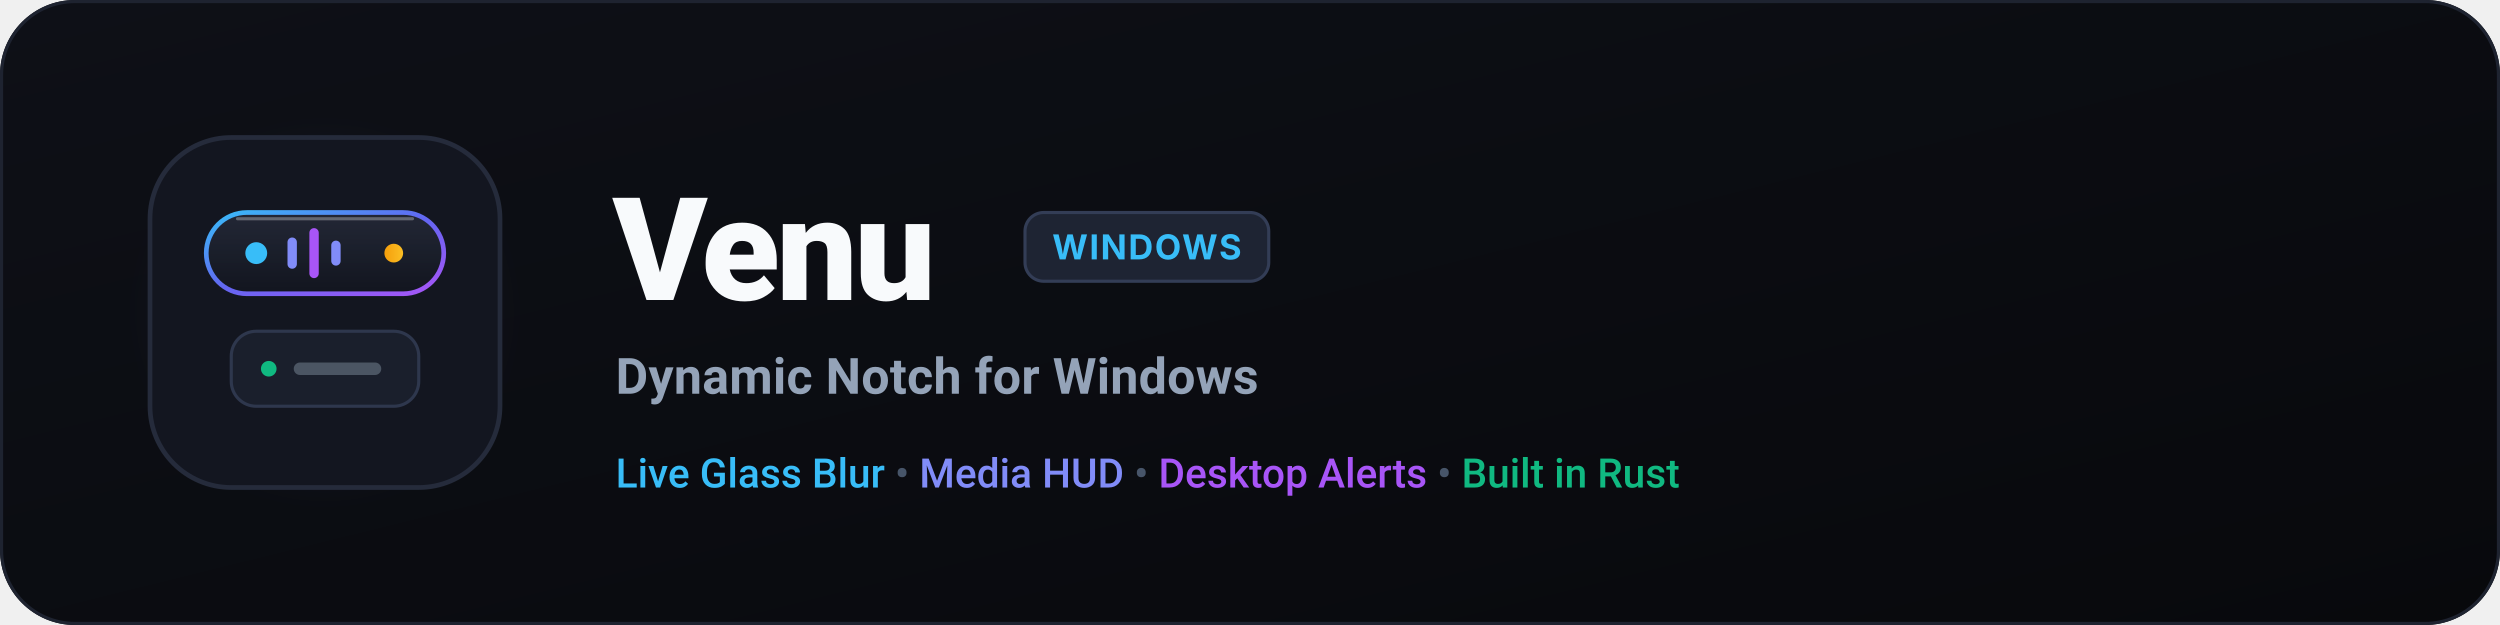
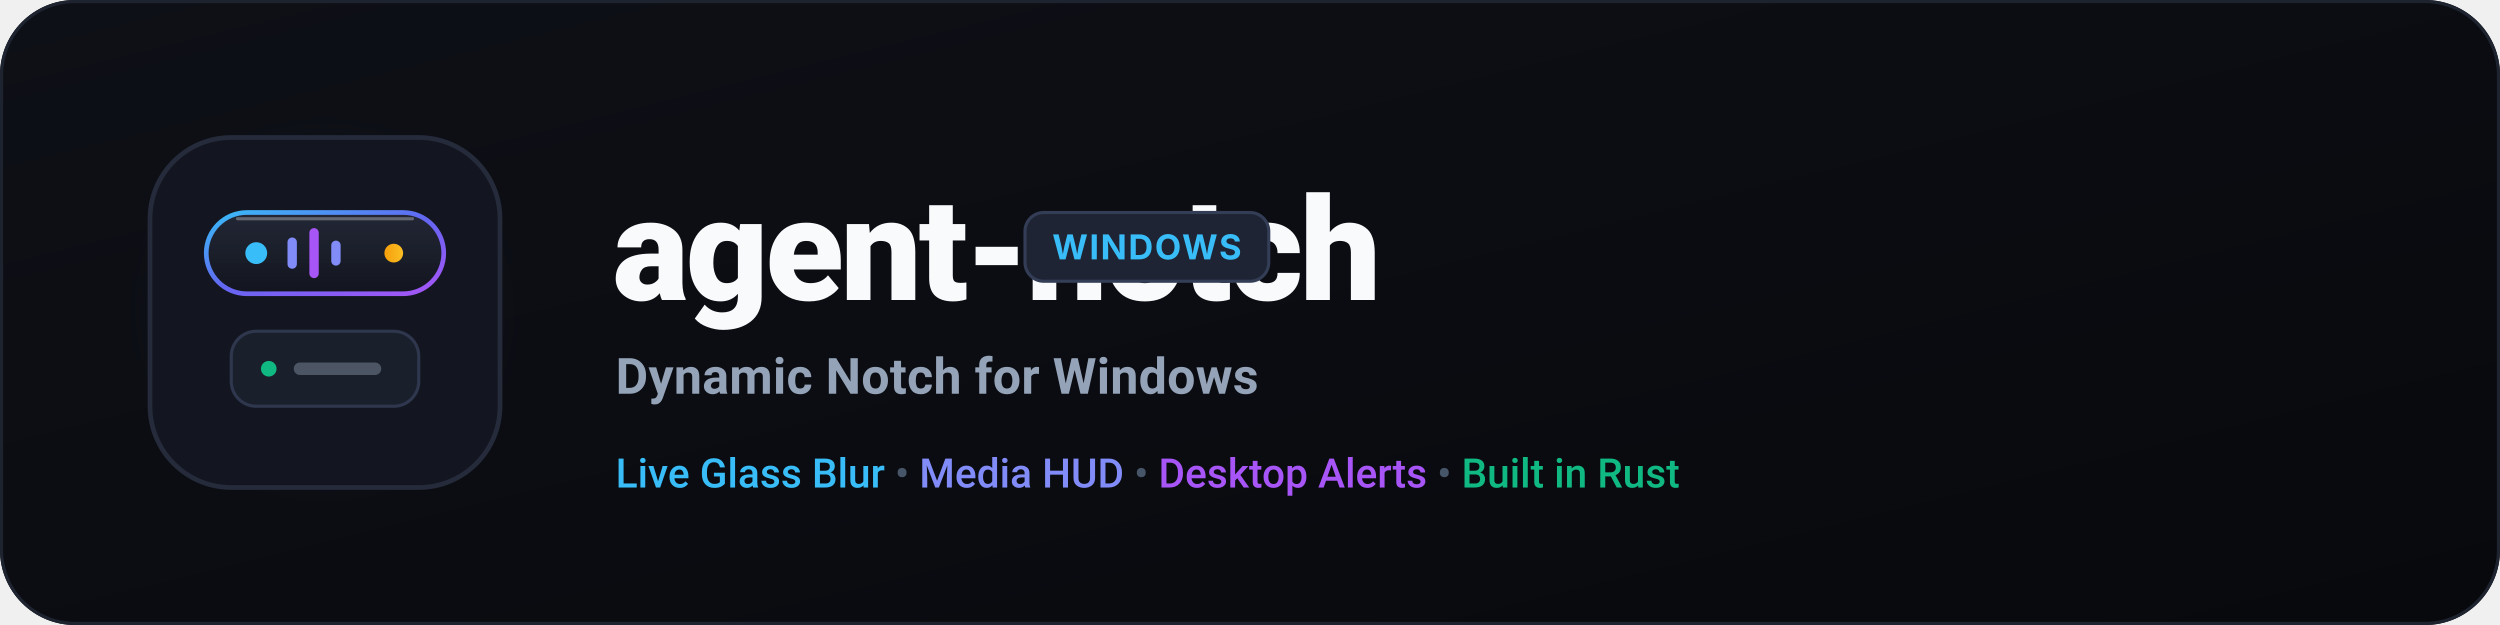
<svg xmlns="http://www.w3.org/2000/svg" width="800" height="200" viewBox="0 0 800 200" fill="none">
  <defs>
    <linearGradient id="bgGrad" x1="0%" y1="0%" x2="100%" y2="100%">
      <stop offset="0%" stop-color="#0E1017" />
      <stop offset="100%" stop-color="#08090C" />
    </linearGradient>
    <linearGradient id="venuGlow" x1="0%" y1="0%" x2="100%" y2="100%">
      <stop offset="0%" stop-color="#38BDF8" />
      <stop offset="50%" stop-color="#6366F1" />
      <stop offset="100%" stop-color="#A855F7" />
    </linearGradient>
    <linearGradient id="glassSurface" x1="0%" y1="0%" x2="0%" y2="100%">
      <stop offset="0%" stop-color="#242938" stop-opacity="0.9" />
      <stop offset="100%" stop-color="#12151E" stop-opacity="0.95" />
    </linearGradient>
    <linearGradient id="goldAccent" x1="0%" y1="0%" x2="100%" y2="0%">
      <stop offset="0%" stop-color="#F59E0B" />
      <stop offset="100%" stop-color="#FBBF24" />
    </linearGradient>
    <filter id="glowFilter" x="-20%" y="-20%" width="140%" height="140%" filterUnits="userSpaceOnUse">
      <feGaussianBlur stdDeviation="8" result="blur" />
      <feComposite in="SourceGraphic" in2="blur" operator="over" />
    </filter>
  </defs>
  <rect width="800" height="200" rx="24" fill="url(#bgGrad)" />
  <rect x="0.5" y="0.5" width="799" height="199" rx="23.5" stroke="#1E2330" stroke-width="1" />
  <g transform="translate(48, 44)">
    <circle cx="56" cy="56" r="46" fill="url(#venuGlow)" opacity="0.18" filter="url(#glowFilter)" />
    <rect x="0" y="0" width="112" height="112" rx="26" fill="#131620" stroke="#252B3B" stroke-width="1.5" />
    <rect x="18" y="24" width="76" height="26" rx="13" fill="url(#glassSurface)" stroke="url(#venuGlow)" stroke-width="1.5" />
    <path d="M 28 26 L 84 26" stroke="#FFFFFF" stroke-opacity="0.3" stroke-width="1" stroke-linecap="round" />
    <circle cx="34" cy="37" r="3.5" fill="#38BDF8" />
    <rect x="44" y="32" width="3" height="10" rx="1.5" fill="#818CF8" />
    <rect x="51" y="29" width="3" height="16" rx="1.5" fill="#A855F7" />
    <rect x="58" y="33" width="3" height="8" rx="1.5" fill="#818CF8" />
    <circle cx="78" cy="37" r="3" fill="url(#goldAccent)" />
    <rect x="26" y="62" width="60" height="24" rx="8" fill="#1A1F2C" stroke="#2E374D" stroke-width="1" />
    <circle cx="38" cy="74" r="2.5" fill="#10B981" />
    <rect x="46" y="72" width="28" height="4" rx="2" fill="#4B5563" />
  </g>
  <g transform="translate(196, 52)">
    <text x="0" y="44" font-family="-apple-system, BlinkMacSystemFont, 'Segoe UI', 'Plus Jakarta Sans', Roboto, sans-serif" font-size="46" font-weight="800" fill="#F8FAFC" letter-spacing="-1">
-       Venu
+       agent-notch
    </text>
    <g transform="translate(132, 16)">
      <rect x="0" y="0" width="78" height="22" rx="6" fill="#1E2433" stroke="#333D56" stroke-width="1" />
      <text x="39" y="15" font-family="-apple-system, BlinkMacSystemFont, 'Segoe UI', sans-serif" font-size="11" font-weight="700" fill="#38BDF8" text-anchor="middle" letter-spacing="0.5">
        WINDOWS
      </text>
    </g>
    <text x="1" y="74" font-family="-apple-system, BlinkMacSystemFont, 'Segoe UI', 'Plus Jakarta Sans', Roboto, sans-serif" font-size="16" font-weight="600" fill="#94A3B8" letter-spacing="0.1">
      Dynamic Notch for Windows
    </text>
    <text x="1" y="104" font-family="-apple-system, BlinkMacSystemFont, 'Segoe UI', 'Plus Jakarta Sans', Roboto, sans-serif" font-size="13" font-weight="500" fill="#64748B">
      <tspan fill="#38BDF8">Live Glass Blur</tspan>
      <tspan fill="#475569">  •  </tspan>
      <tspan fill="#818CF8">Media HUD</tspan>
      <tspan fill="#475569">  •  </tspan>
      <tspan fill="#A855F7">Desktop Alerts</tspan>
      <tspan fill="#475569">  •  </tspan>
      <tspan fill="#10B981">Built in Rust</tspan>
    </text>
  </g>
</svg>
